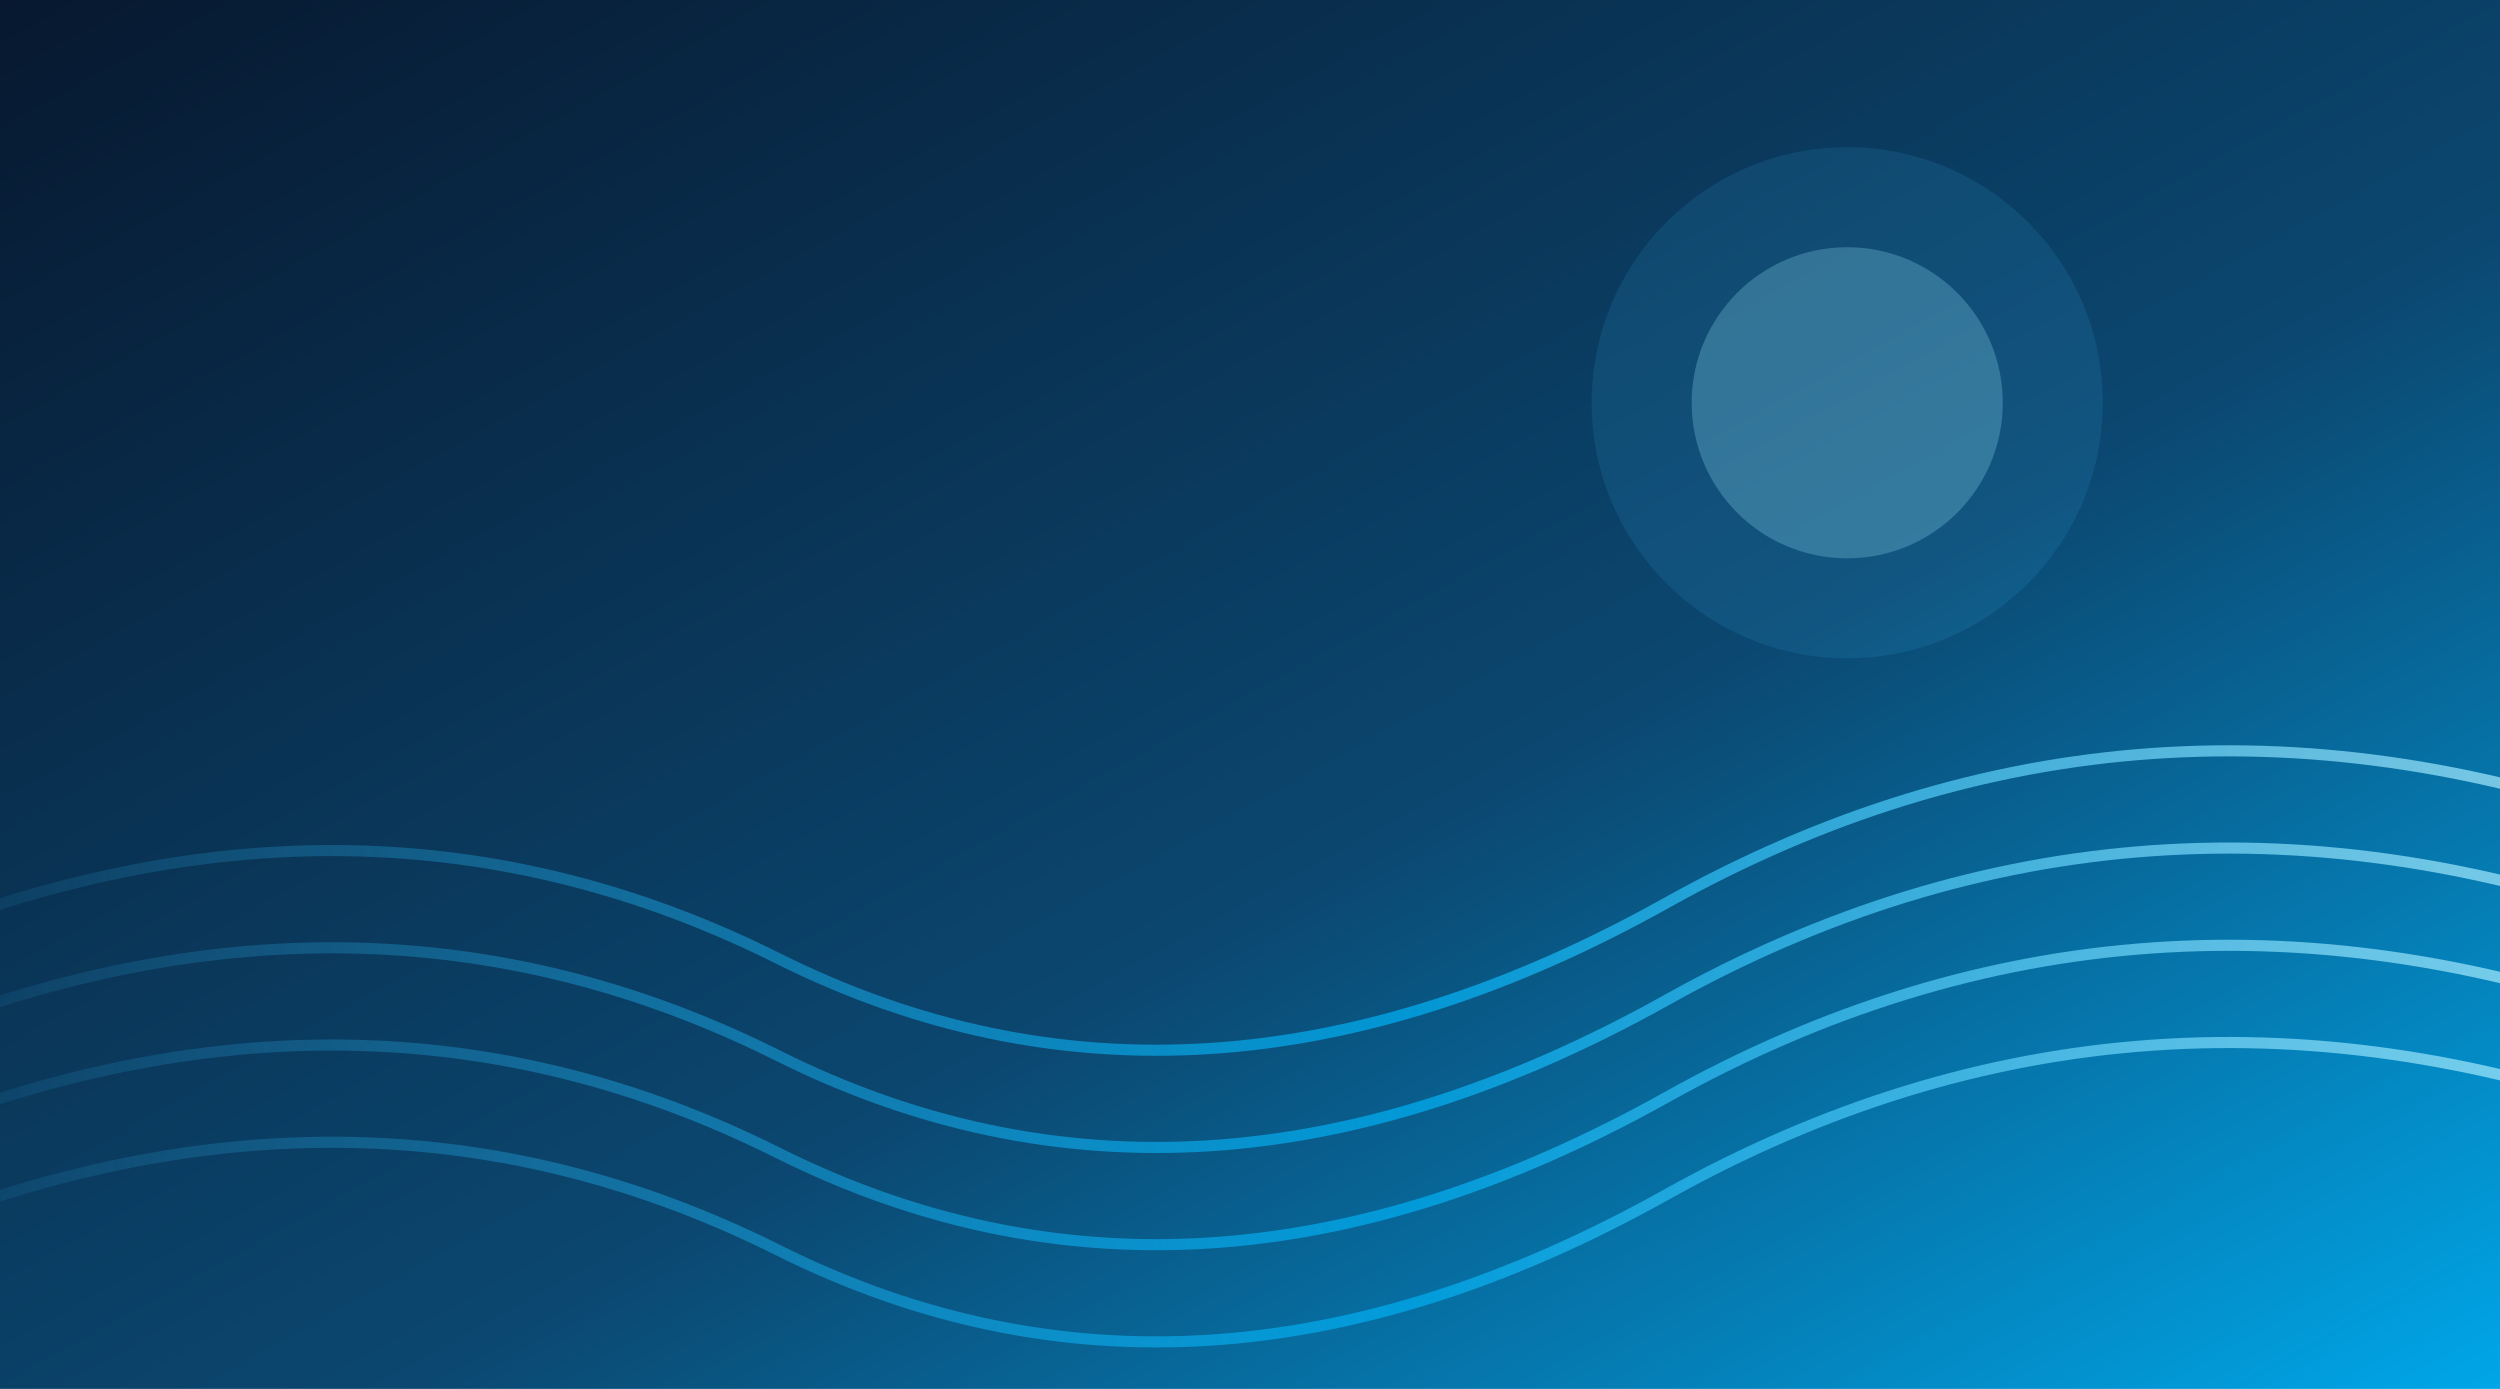
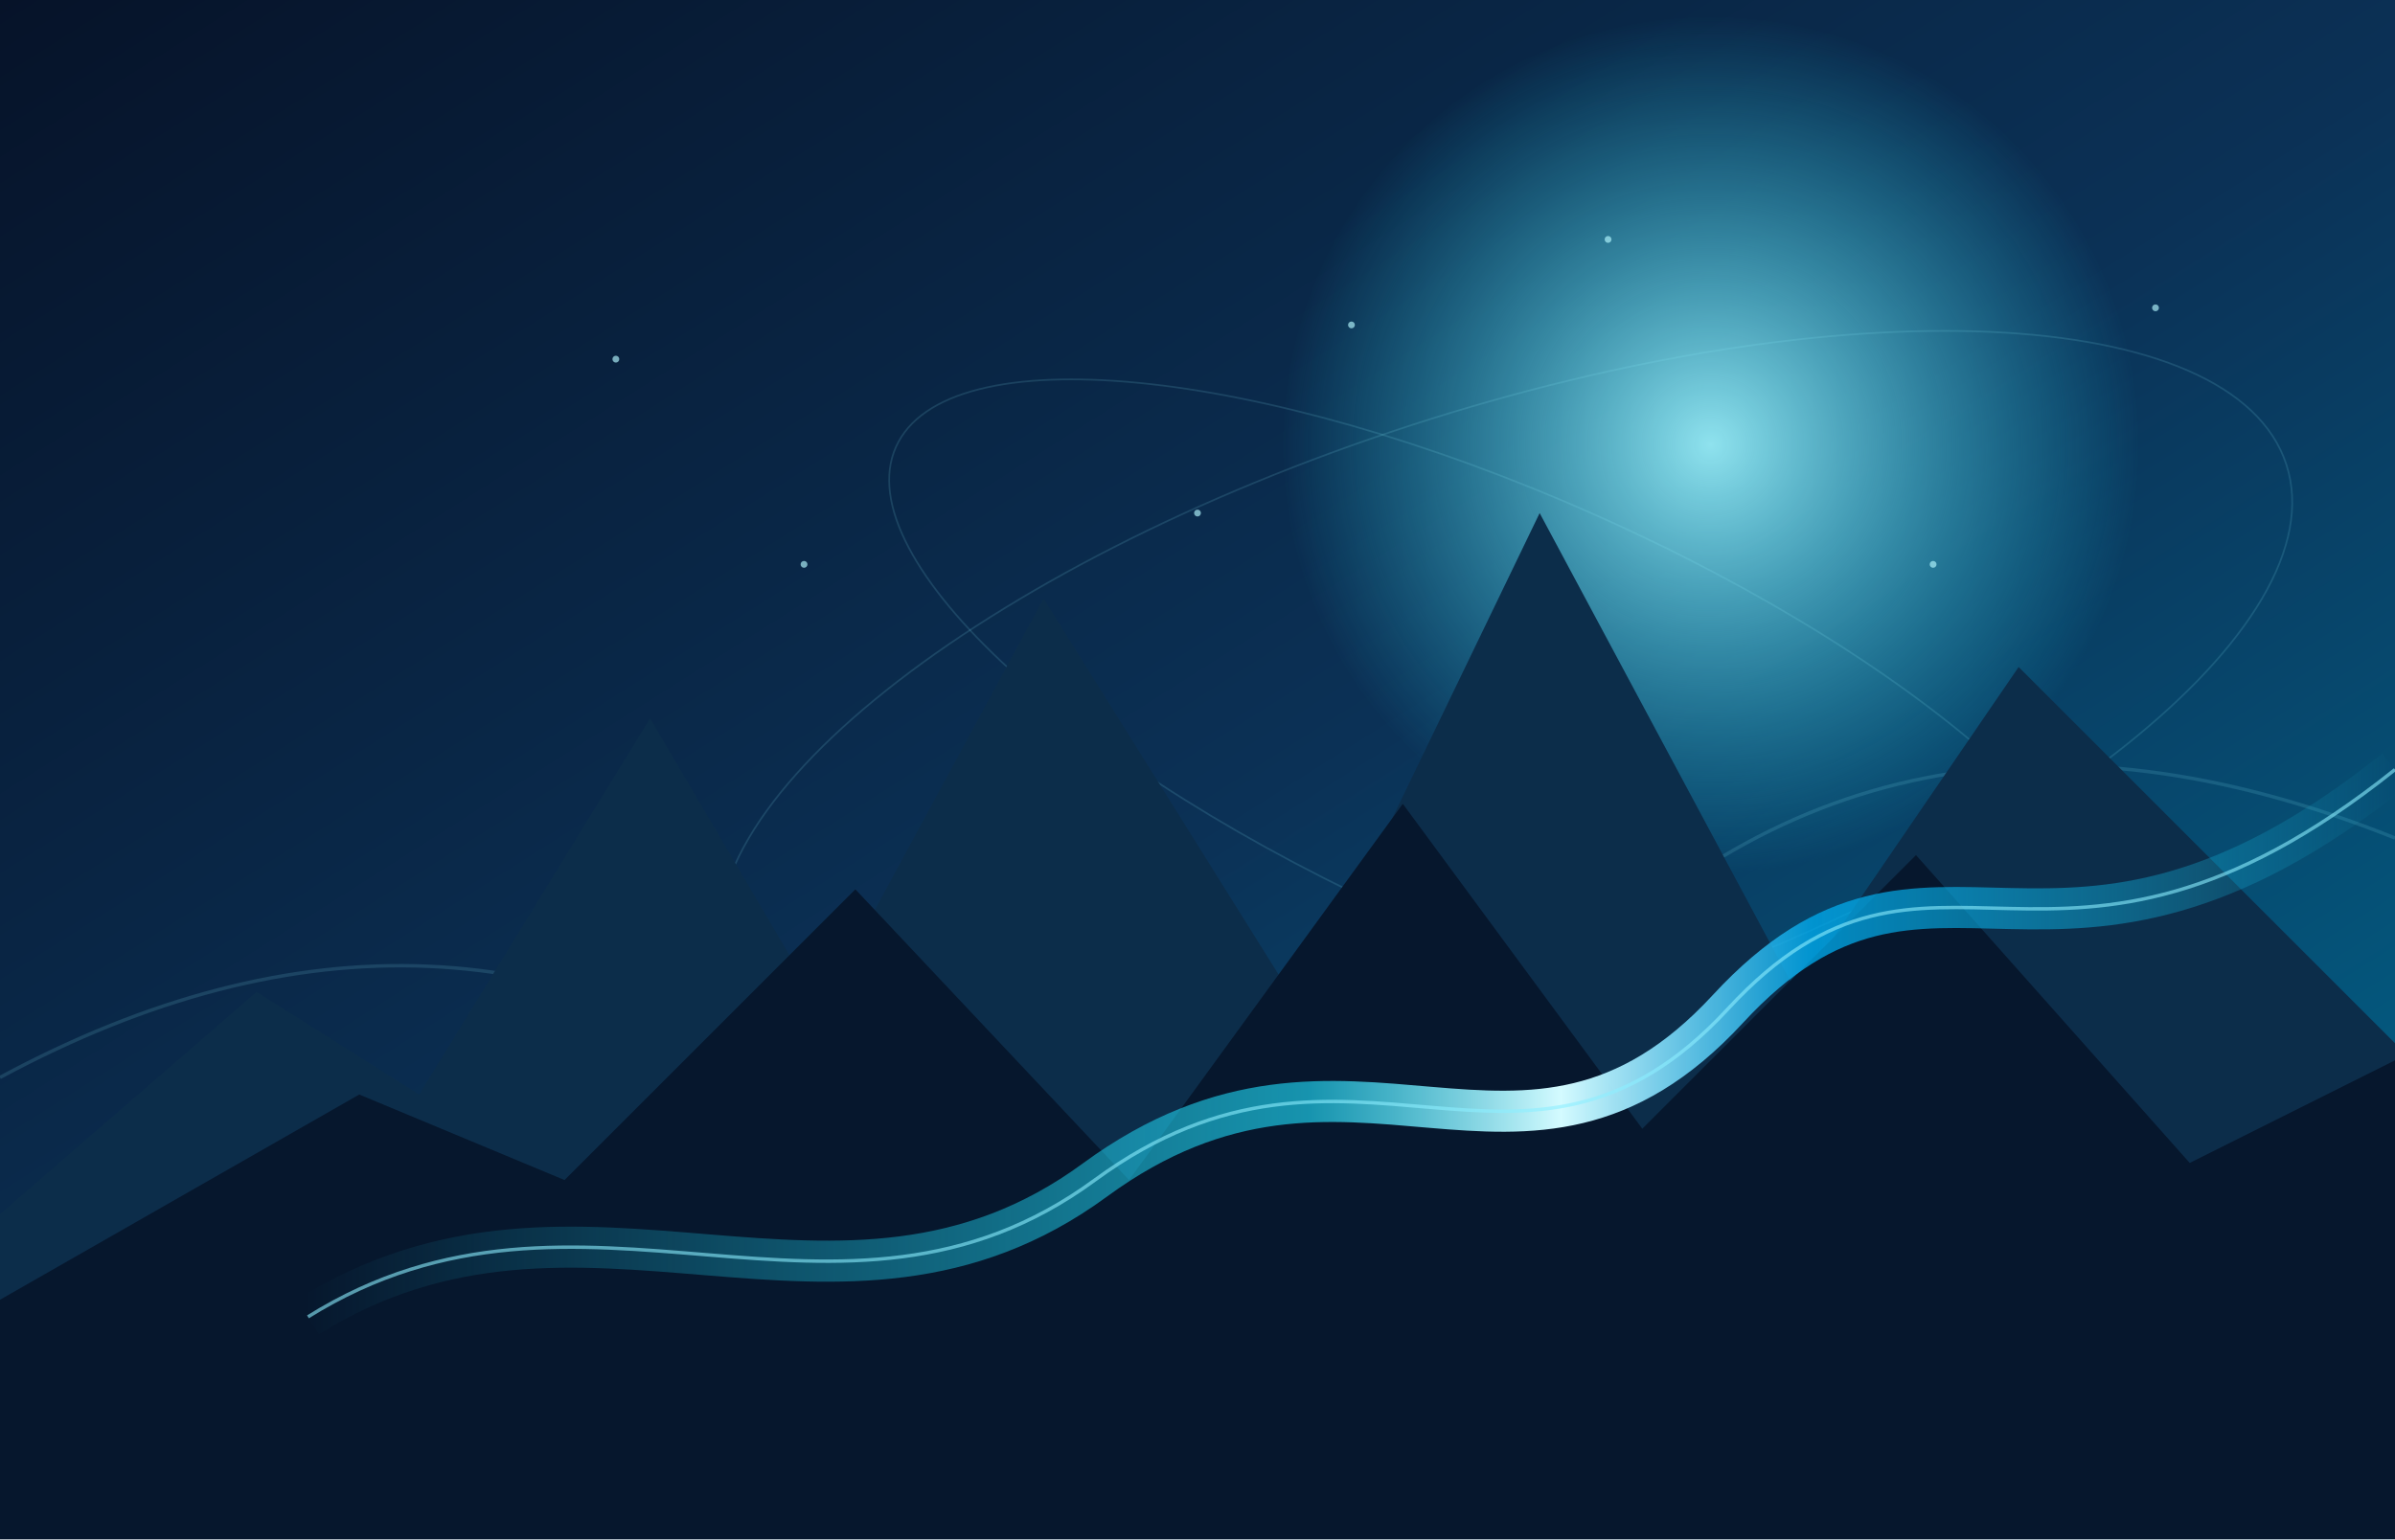
- <svg xmlns="http://www.w3.org/2000/svg" viewBox="0 0 900 500">
+ <svg xmlns="http://www.w3.org/2000/svg" viewBox="0 0 1400 900">
  <defs>
-     <linearGradient id="bg" x2="1" y2="1">
-       <stop stop-color="#07182f" />
-       <stop offset=".58" stop-color="#0b4770" />
-       <stop offset="1" stop-color="#00A7E9" />
+     <linearGradient id="sky" x1="0" y1="0" x2="1" y2="1">
+       <stop stop-color="#061329" />
+       <stop offset=".52" stop-color="#0b3156" />
+       <stop offset="1" stop-color="#006b91" />
    </linearGradient>
-     <linearGradient id="wave">
-       <stop stop-color="#38BDF8" stop-opacity=".05" />
-       <stop offset=".55" stop-color="#00A7E9" stop-opacity=".8" />
-       <stop offset="1" stop-color="#b8f1ff" stop-opacity=".7" />
+     <radialGradient id="glow">
+       <stop stop-color="#9ef6ff" stop-opacity=".9" />
+       <stop offset="1" stop-color="#20d7f4" stop-opacity="0" />
+     </radialGradient>
+     <linearGradient id="water">
+       <stop stop-color="#20d7f4" stop-opacity="0" />
+       <stop offset=".48" stop-color="#20d7f4" stop-opacity=".65" />
+       <stop offset=".6" stop-color="#d4fbff" />
+       <stop offset=".72" stop-color="#00a7e9" stop-opacity=".8" />
+       <stop offset="1" stop-color="#20d7f4" stop-opacity="0" />
    </linearGradient>
  </defs>
-   <rect width="900" height="500" fill="url(#bg)" />
-   <circle cx="665" cy="145" r="92" fill="#38BDF8" opacity=".12" />
-   <circle cx="665" cy="145" r="56" fill="#9deaff" opacity=".25" />
-   <g fill="none" stroke="url(#wave)" stroke-width="4">
-     <path d="M-40 340 Q130 270 280 345 T600 325 T960 300" />
-     <path d="M-40 375 Q130 305 280 380 T600 360 T960 335" />
-     <path d="M-40 410 Q130 340 280 415 T600 395 T960 370" />
-     <path d="M-40 445 Q130 375 280 450 T600 430 T960 405" />
+   <rect width="1400" height="900" fill="url(#sky)" />
+   <circle cx="1000" cy="260" r="250" fill="url(#glow)" />
+   <g fill="none" stroke="#8ceeff" stroke-opacity=".14">
+     <ellipse cx="880" cy="420" rx="480" ry="180" transform="rotate(-18 880 420)" />
+     <ellipse cx="880" cy="420" rx="390" ry="130" transform="rotate(24 880 420)" />
+     <path d="M0 630 Q260 490 480 650T900 590T1400 490" stroke-width="2" />
+   </g>
+   <path d="M0 710 150 580 245 640 380 420 480 590 610 350 760 590 900 300 1050 580 1180 390 1400 610V900H0Z" fill="#0c2d4a" />
+   <path d="M0 760 210 640 330 690 500 520 660 690 820 470 960 660 1120 500 1280 680 1400 620V900H0Z" fill="#06172d" />
+   <path d="M180 770 C340 670 490 800 640 690 S890 720 1010 590 S1200 610 1400 450" fill="none" stroke="url(#water)" stroke-width="24" />
+   <path d="M180 770 C340 670 490 800 640 690 S890 720 1010 590 S1200 610 1400 450" fill="none" stroke="#8ceeff" stroke-opacity=".6" stroke-width="2" />
+   <g fill="#b3f7ff" opacity=".65">
+     <circle cx="360" cy="210" r="2" />
+     <circle cx="470" cy="330" r="2" />
+     <circle cx="790" cy="190" r="2" />
+     <circle cx="1130" cy="330" r="2" />
+     <circle cx="1260" cy="180" r="2" />
+     <circle cx="940" cy="140" r="2" />
+     <circle cx="700" cy="300" r="2" />
  </g>
</svg>
